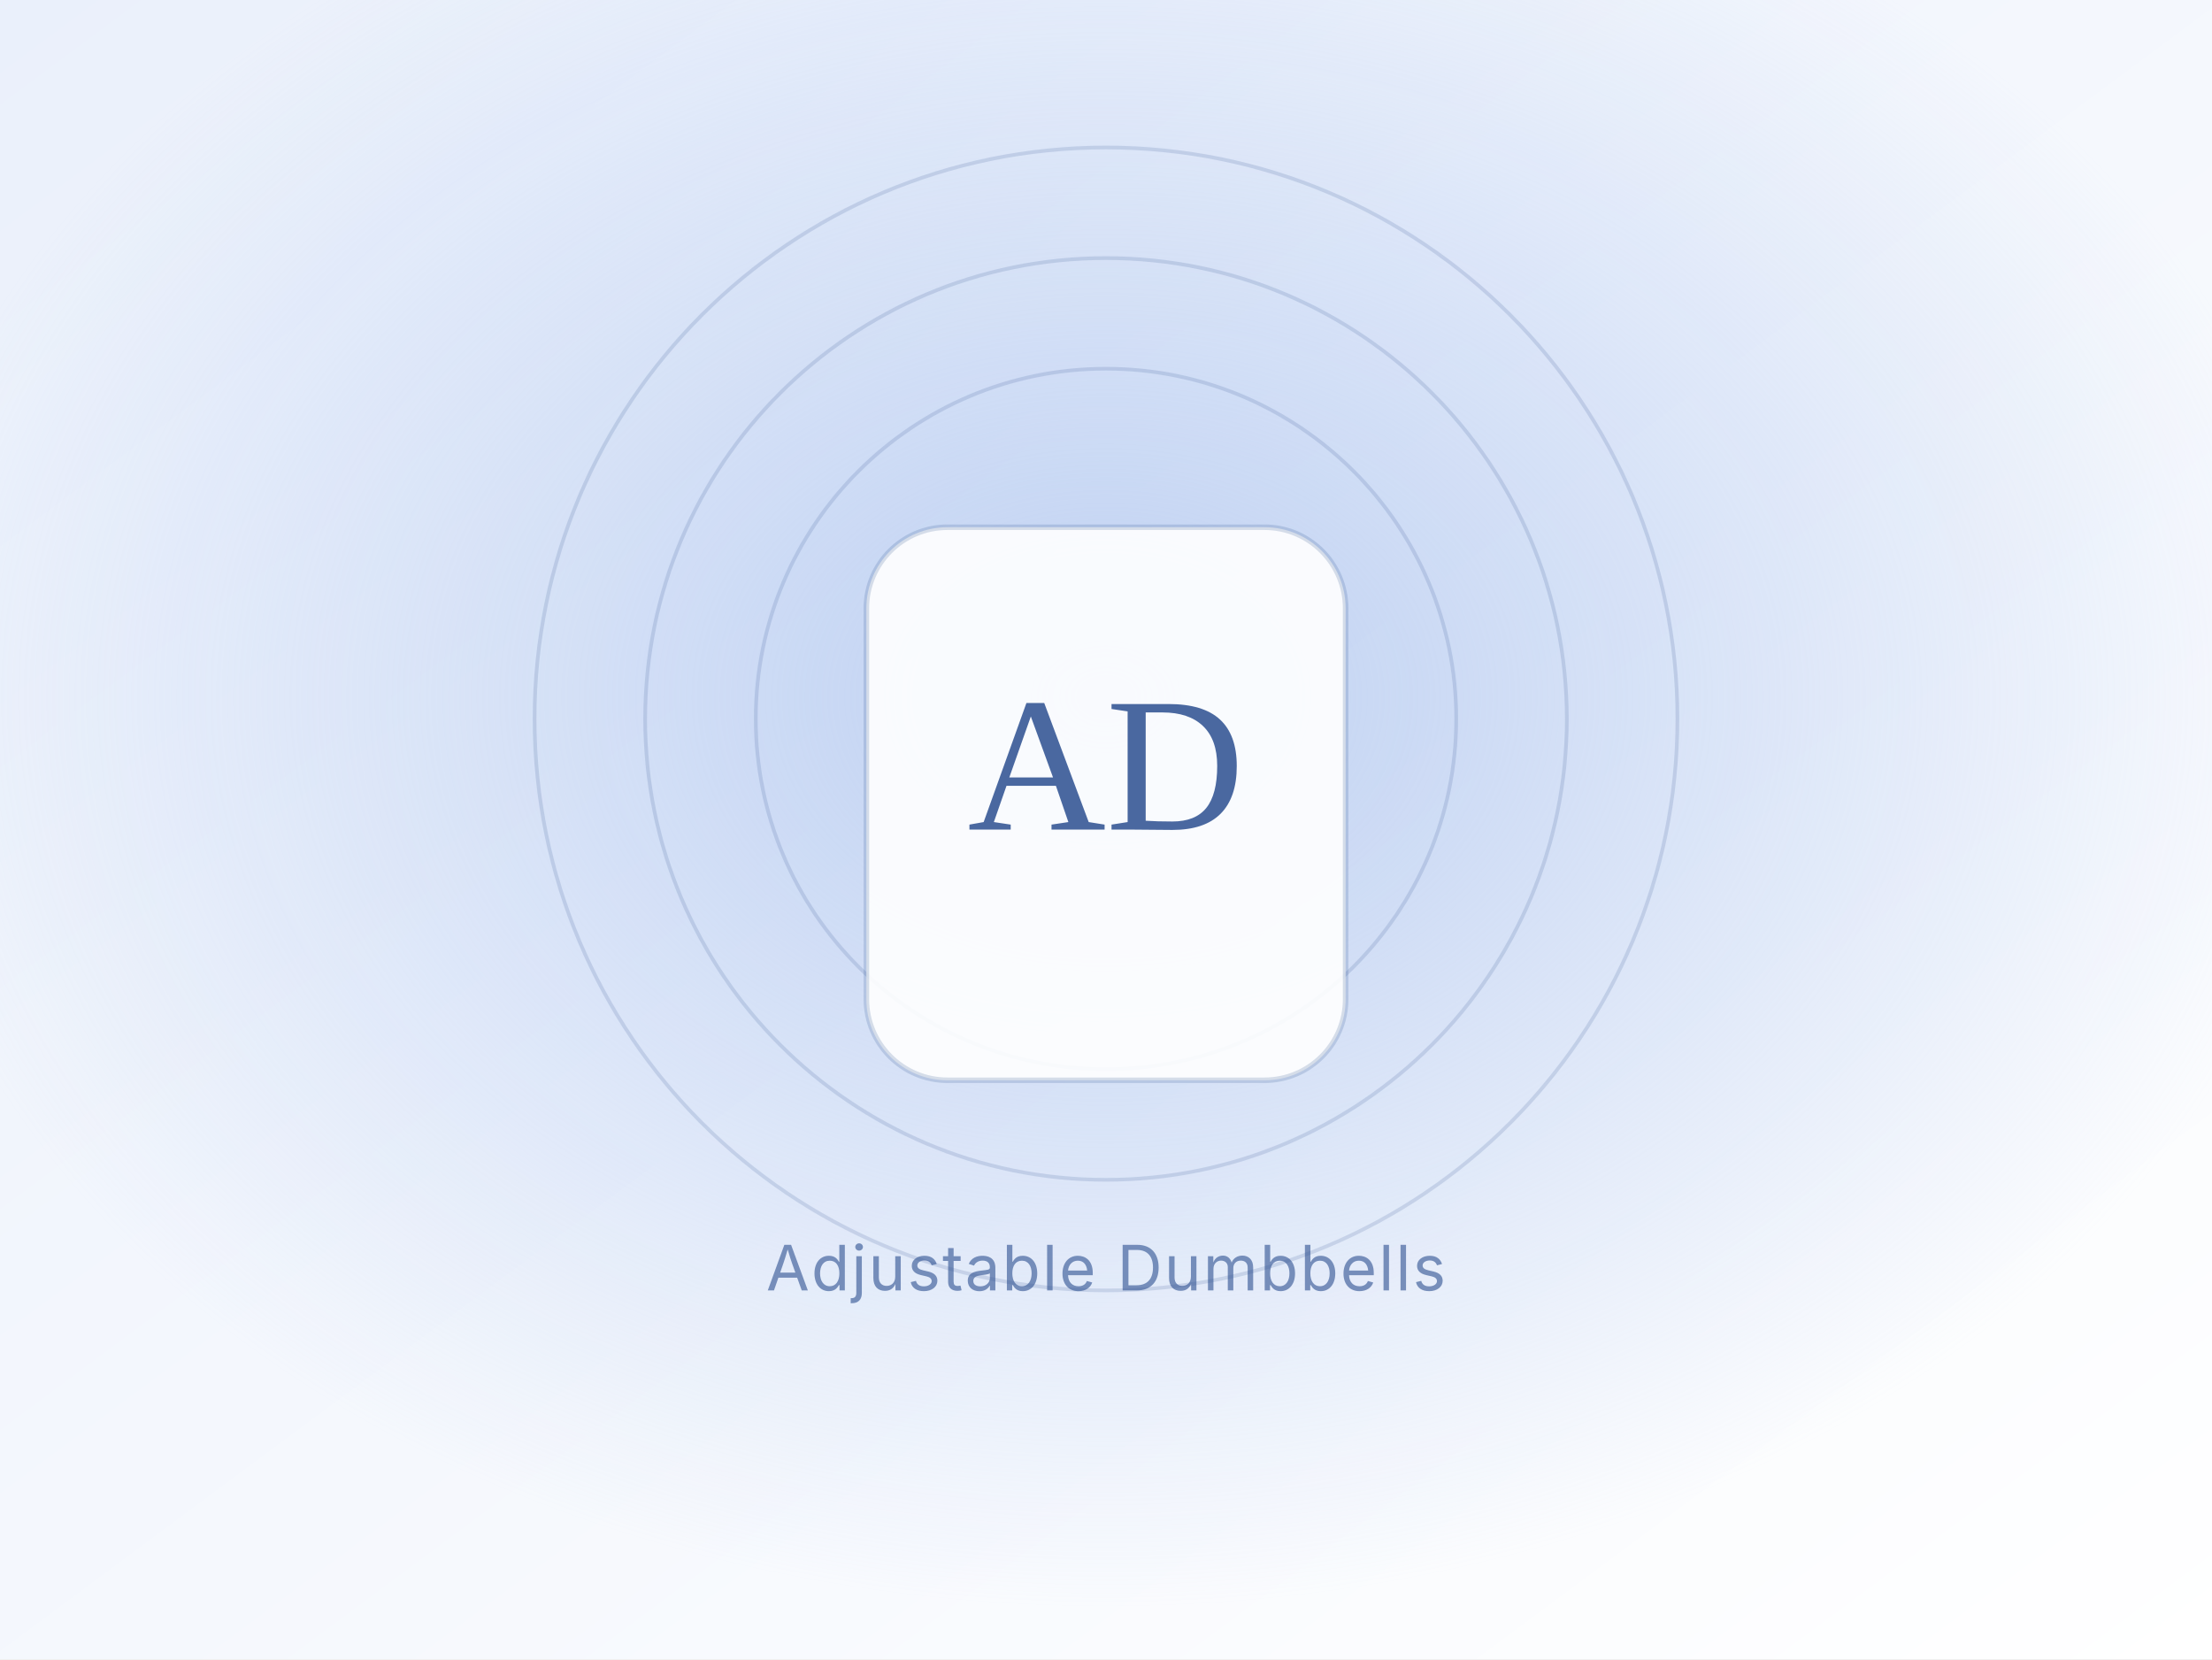
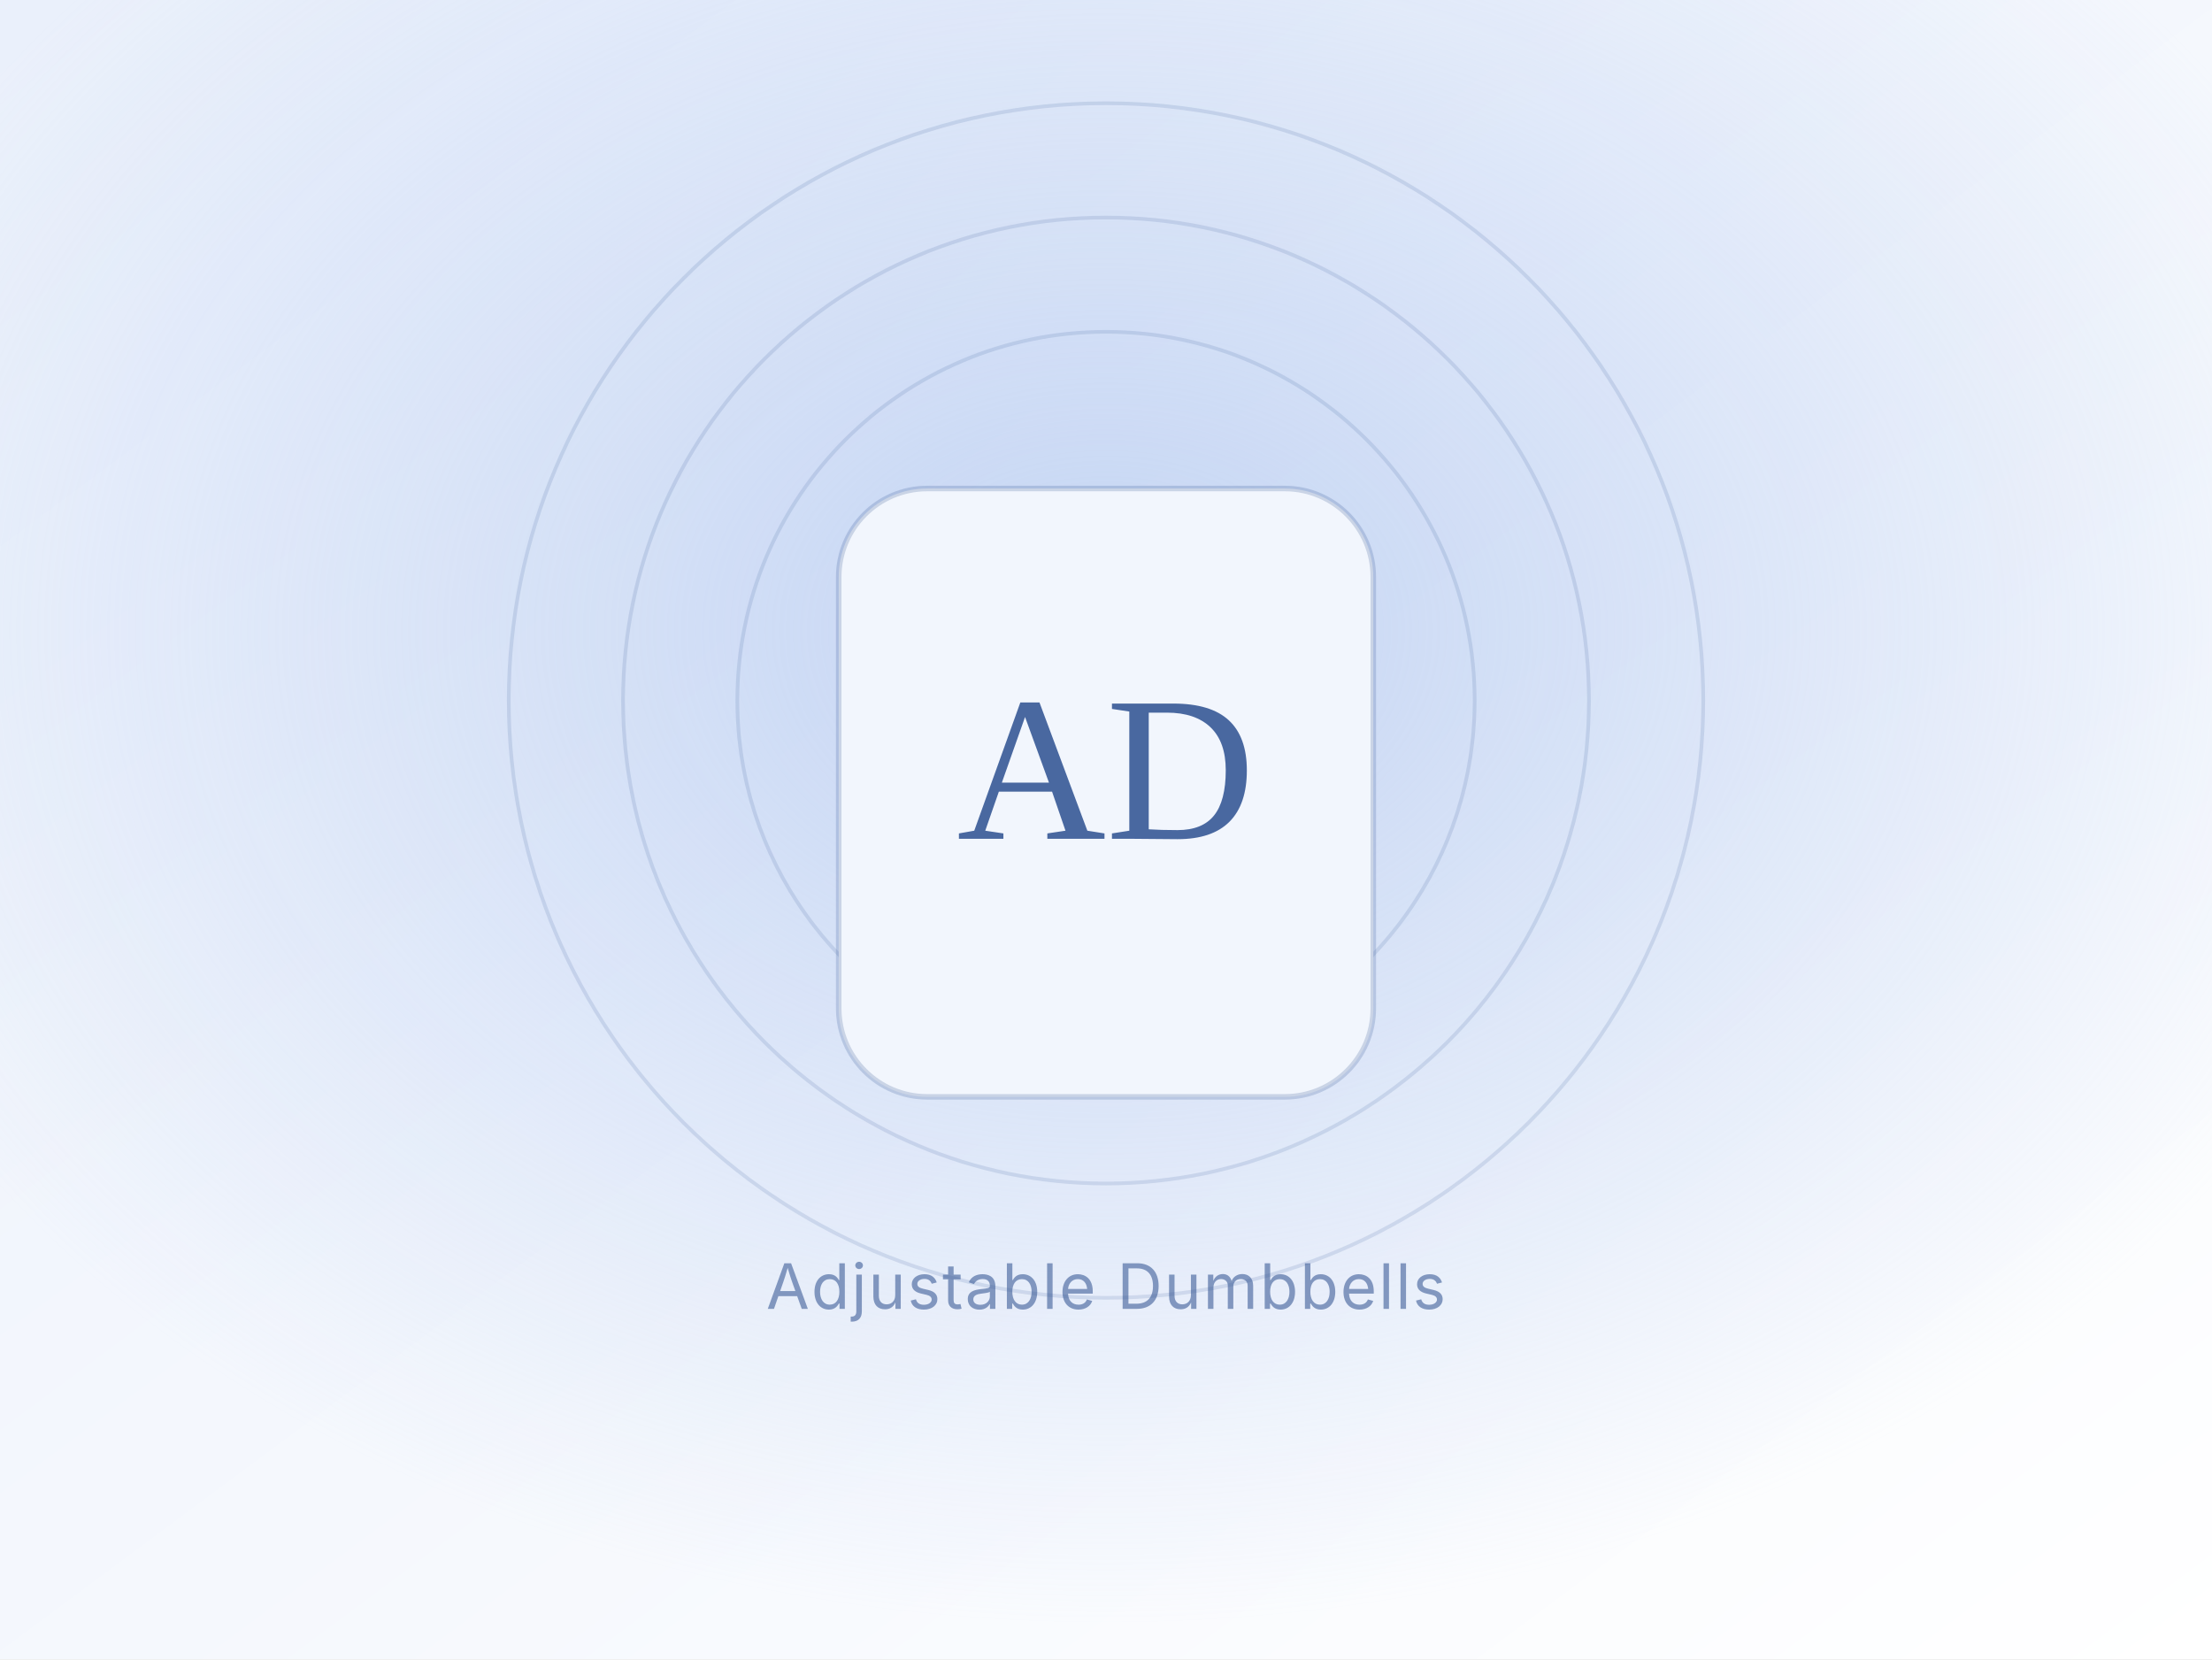
<svg xmlns="http://www.w3.org/2000/svg" width="1200" height="900" viewBox="0 0 1200 900" role="img" aria-label="Adjustable Dumbbells">
  <defs>
-     <linearGradient id="bg" x1="0" y1="0" x2="1" y2="1">
+     <linearGradient id="bg-p5" x1="0" y1="0" x2="1" y2="1">
      <stop offset="0%" stop-color="#eaf0fb" />
      <stop offset="100%" stop-color="#ffffff" />
    </linearGradient>
-     <radialGradient id="glow" cx="50%" cy="42%" r="55%">
-       <stop offset="0%" stop-color="#b4c9f0" stop-opacity="0.85" />
+     <radialGradient id="glow-p5" cx="50%" cy="38%" r="60%">
+       <stop offset="0%" stop-color="#b4c9f0" stop-opacity="0.75" />
      <stop offset="100%" stop-color="#b4c9f0" stop-opacity="0" />
    </radialGradient>
  </defs>
-   <rect width="1200" height="900" fill="url(#bg)" />
-   <rect width="1200" height="900" fill="url(#glow)" />
-   <g opacity="0.16" fill="none" stroke="#2c4f8f" stroke-width="2">
-     <circle cx="600" cy="390" r="190" />
-     <circle cx="600" cy="390" r="250" />
-     <circle cx="600" cy="390" r="310" />
+   <rect width="1200" height="900" fill="url(#bg-p5)" />
+   <rect width="1200" height="900" fill="url(#glow-p5)" />
+   <g opacity="0.14" fill="none" stroke="#2c4f8f" stroke-width="2">
+     <circle cx="600" cy="380" r="200" />
+     <circle cx="600" cy="380" r="262" />
+     <circle cx="600" cy="380" r="324" />
  </g>
-   <rect x="470" y="286" width="260" height="300" rx="44" fill="#ffffff" opacity="0.9" />
-   <rect x="470" y="286" width="260" height="300" rx="44" fill="none" stroke="#2c4f8f" stroke-opacity="0.18" stroke-width="3" />
-   <text x="600" y="450" text-anchor="middle" font-family="Georgia, 'Times New Roman', serif" font-size="104" fill="#2c4f8f" fill-opacity="0.85">AD</text>
-   <text x="600" y="700" text-anchor="middle" font-family="system-ui, -apple-system, 'Segoe UI', sans-serif" font-size="34" fill="#2c4f8f" fill-opacity="0.6" letter-spacing="1">Adjustable Dumbbells</text>
+   <rect x="455" y="265" width="290" height="330" rx="48" fill="#f2f6fd" stroke="#2c4f8f" stroke-opacity="0.2" stroke-width="3" />
+   <text x="600" y="455" text-anchor="middle" font-family="Georgia, 'Times New Roman', serif" font-size="112" fill="#2c4f8f" fill-opacity="0.85">AD</text>
+   <text x="600" y="710" text-anchor="middle" font-family="system-ui, -apple-system, 'Segoe UI', sans-serif" font-size="34" fill="#2c4f8f" fill-opacity="0.55" letter-spacing="1">Adjustable Dumbbells</text>
</svg>
